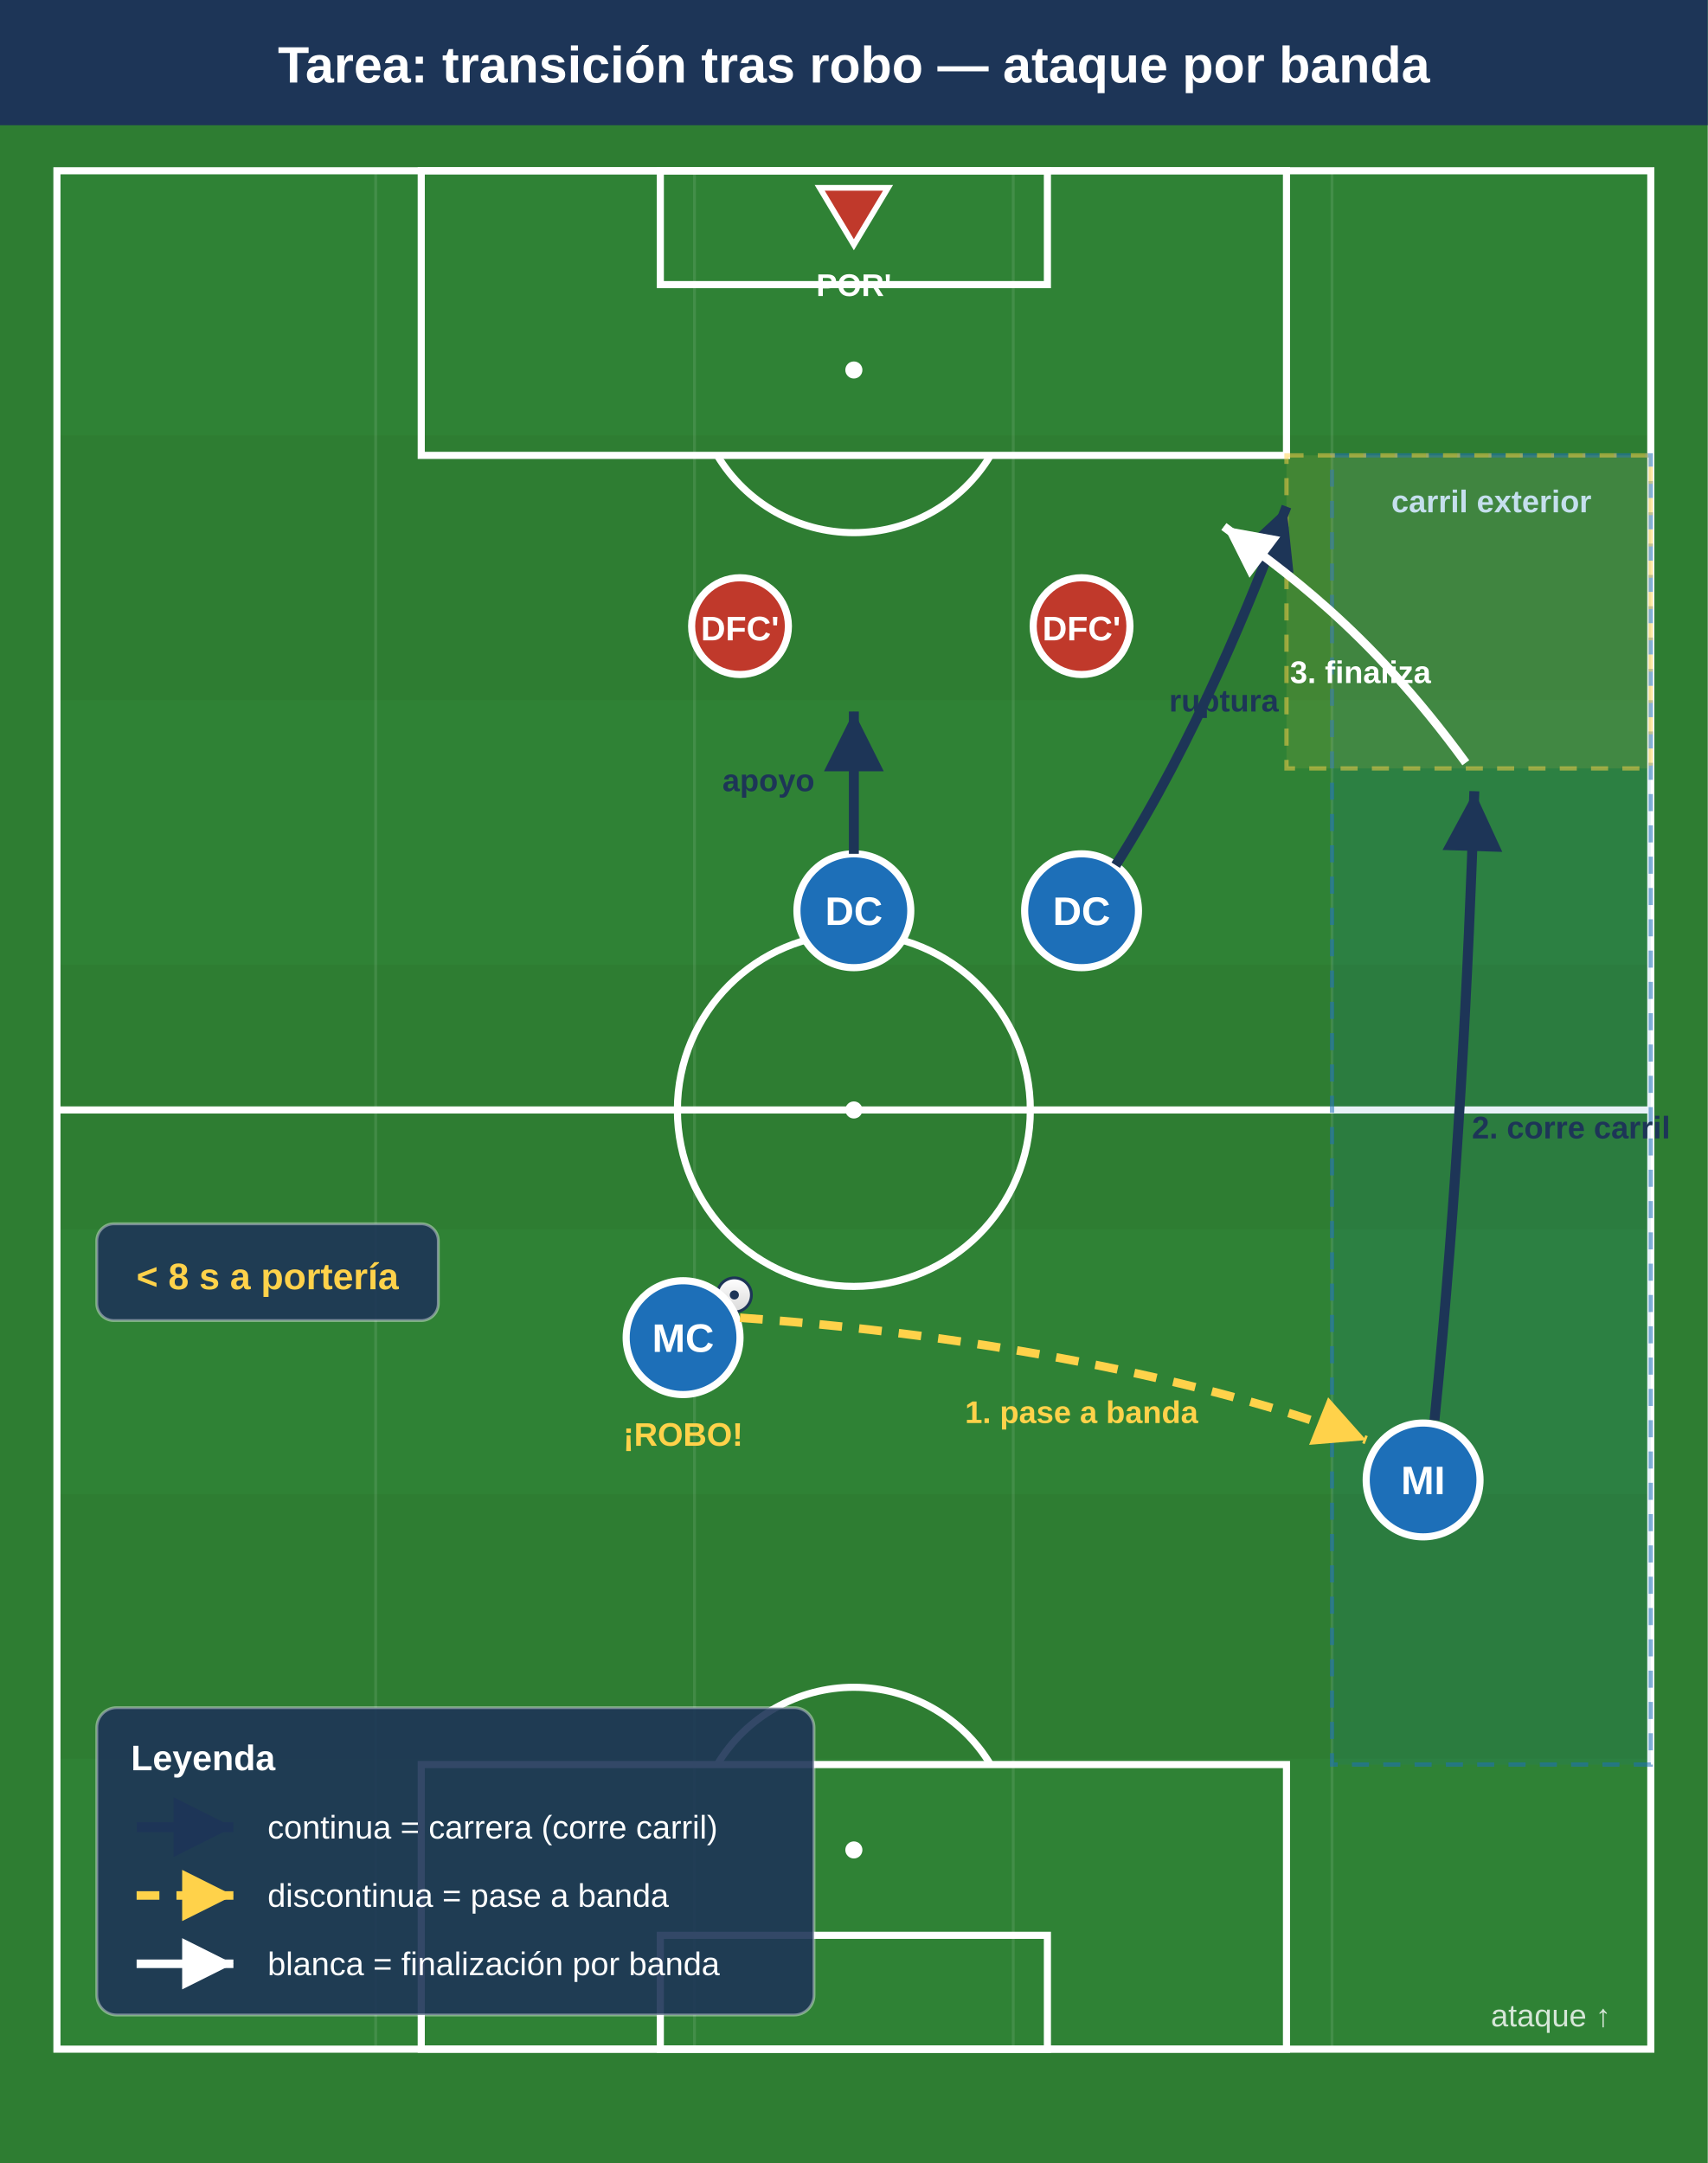
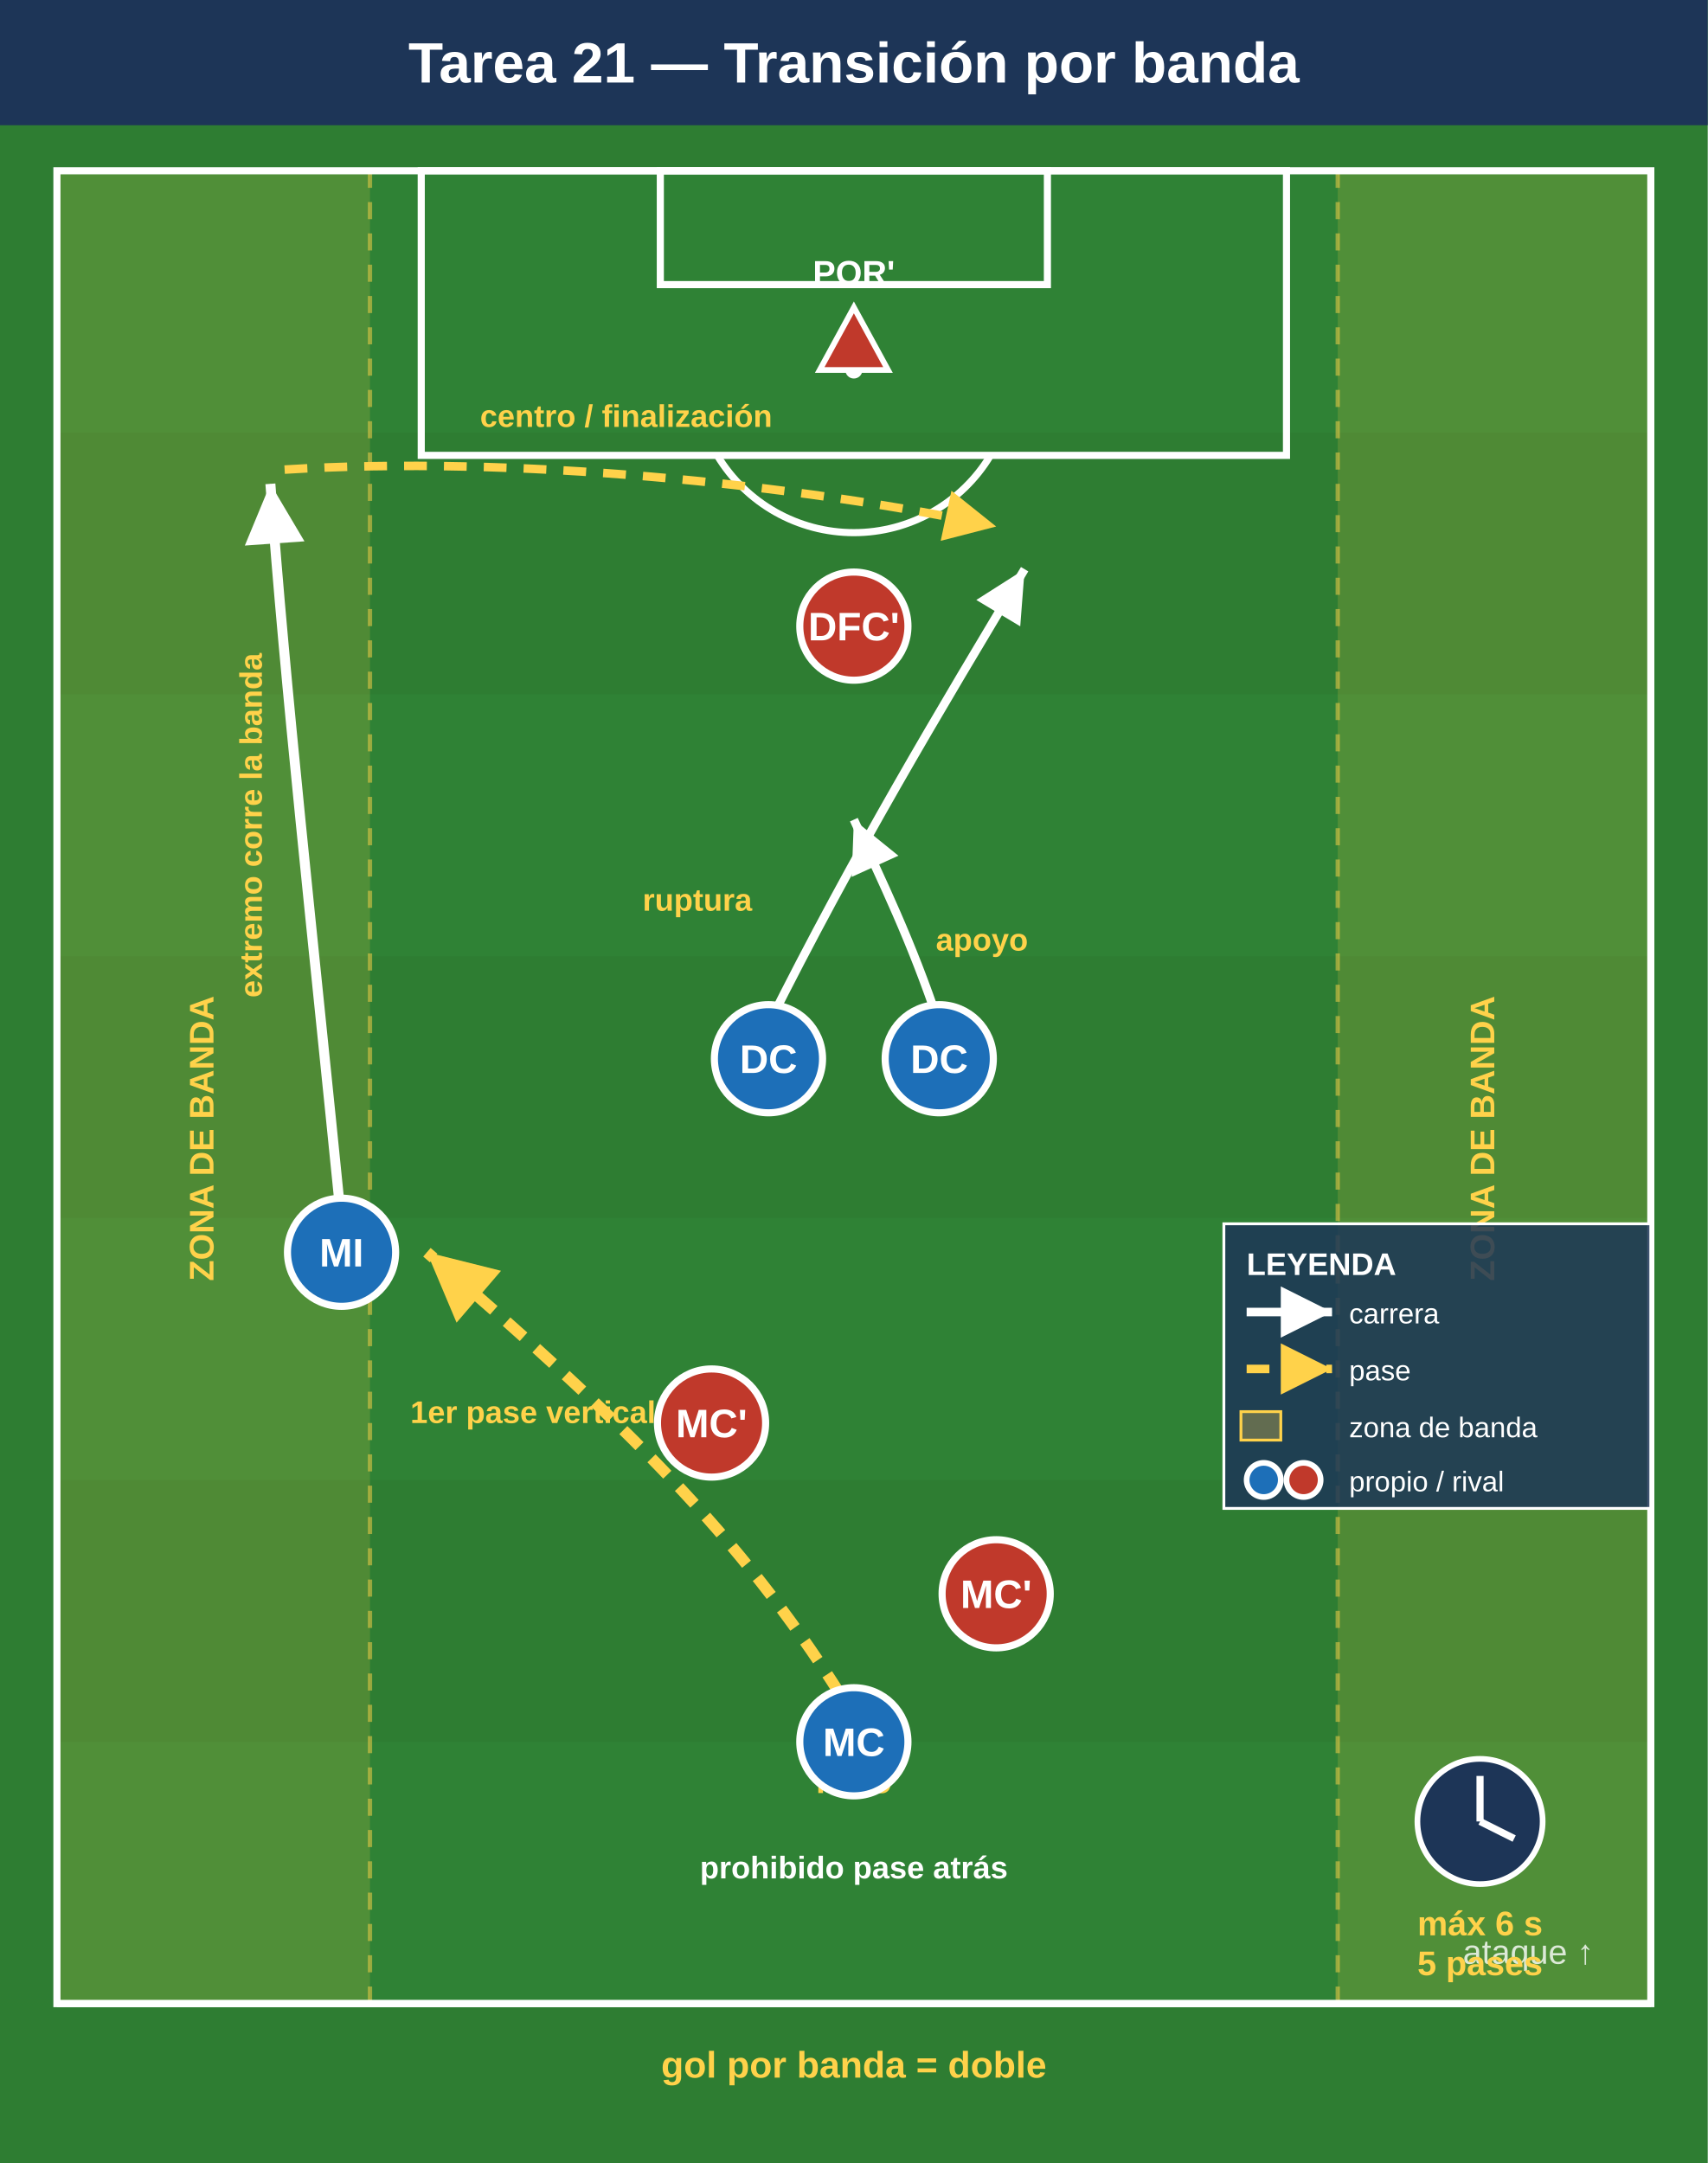
<svg xmlns="http://www.w3.org/2000/svg" viewBox="0 0 600 760" font-family="'Segoe UI', Arial, sans-serif">
  <defs>
    <marker id="arrowRun" markerWidth="9" markerHeight="9" refX="6" refY="3" orient="auto" markerUnits="strokeWidth">
-       <path d="M0,0 L6,3 L0,6 Z" fill="#1d3557" />
+       <path d="M0,0 L6,3 L0,6 Z" fill="#ffffff" />
    </marker>
    <marker id="arrowPass" markerWidth="9" markerHeight="9" refX="6" refY="3" orient="auto" markerUnits="strokeWidth">
      <path d="M0,0 L6,3 L0,6 Z" fill="#ffd24a" />
-     </marker>
-     <marker id="arrowShot" markerWidth="9" markerHeight="9" refX="6" refY="3" orient="auto" markerUnits="strokeWidth">
-       <path d="M0,0 L6,3 L0,6 Z" fill="#ffffff" />
    </marker>
    <linearGradient id="ball" x1="0" y1="0" x2="0" y2="1">
      <stop offset="0%" stop-color="#ffffff" />
      <stop offset="100%" stop-color="#d8d8d8" />
    </linearGradient>
  </defs>
  <rect x="0" y="0" width="600" height="760" fill="#2e7d32" />
  <g fill="#2f8235">
-     <rect x="20" y="60" width="560" height="93" />
-     <rect x="20" y="246" width="560" height="93" />
-     <rect x="20" y="432" width="560" height="93" />
-     <rect x="20" y="618" width="560" height="102" />
+     <rect x="20" y="60" width="560" height="92" />
+     <rect x="20" y="244" width="560" height="92" />
+     <rect x="20" y="428" width="560" height="92" />
+     <rect x="20" y="612" width="560" height="92" />
  </g>
-   <g stroke="#ffffff" stroke-opacity="0.10" stroke-width="1">
-     <line x1="132" y1="60" x2="132" y2="720" />
-     <line x1="244" y1="60" x2="244" y2="720" />
-     <line x1="356" y1="60" x2="356" y2="720" />
-     <line x1="468" y1="60" x2="468" y2="720" />
+   <g fill="#ffd24a" fill-opacity="0.16">
+     <rect x="20" y="60" width="110" height="644" />
+     <rect x="470" y="60" width="110" height="644" />
+   </g>
+   <g stroke="#ffd24a" stroke-opacity="0.5" stroke-width="1.5" stroke-dasharray="6 5">
+     <line x1="130" y1="60" x2="130" y2="704" />
+     <line x1="470" y1="60" x2="470" y2="704" />
  </g>
  <g fill="none" stroke="#ffffff" stroke-width="2.5">
-     <rect x="20" y="60" width="560" height="660" />
-     <line x1="20" y1="390" x2="580" y2="390" />
-     <circle cx="300" cy="390" r="62" />
+     <rect x="20" y="60" width="560" height="644" />
    <rect x="148" y="60" width="304" height="100" />
    <rect x="232" y="60" width="136" height="40" />
-     <rect x="148" y="620" width="304" height="100" />
-     <rect x="232" y="680" width="136" height="40" />
+     <line x1="20" y1="704" x2="580" y2="704" />
  </g>
-   <g fill="#ffffff">
-     <circle cx="300" cy="390" r="3" />
-     <circle cx="300" cy="130" r="3" />
-     <circle cx="300" cy="650" r="3" />
+   <circle cx="300" cy="130" r="3" fill="#ffffff" />
+   <path d="M252,160 A56,56 0 0 0 348,160" fill="none" stroke="#ffffff" stroke-width="2.5" />
+   <polygon points="300,108 312,130 288,130" fill="#c0392b" stroke="#ffffff" stroke-width="2" />
+   <text x="300" y="100" fill="#ffffff" font-size="12" font-weight="700" text-anchor="middle">POR'</text>
+   <rect x="0" y="0" width="600" height="44" fill="#1d3557" />
+   <text x="300" y="29" fill="#ffffff" font-size="20" font-weight="700" text-anchor="middle">Tarea 21 — Transición por banda</text>
+   <text x="560" y="690" fill="#ffffff" font-size="12" text-anchor="end" opacity="0.8">ataque ↑</text>
+   <text x="75" y="400" fill="#ffd24a" font-size="12" font-weight="700" text-anchor="middle" transform="rotate(-90 75 400)">ZONA DE BANDA</text>
+   <text x="525" y="400" fill="#ffd24a" font-size="12" font-weight="700" text-anchor="middle" transform="rotate(-90 525 400)">ZONA DE BANDA</text>
+   <circle cx="300" cy="600" r="7" fill="url(#ball)" stroke="#1d3557" stroke-width="1" />
+   <text x="300" y="630" fill="#ffd24a" font-size="12" font-weight="700" text-anchor="middle">robo</text>
+   <path d="M295,595 C260,540 220,500 150,440" fill="none" stroke="#ffd24a" stroke-width="4" stroke-dasharray="8 6" marker-end="url(#arrowPass)" />
+   <text x="205" y="500" fill="#ffd24a" font-size="11" font-weight="700" text-anchor="middle">1er pase vertical/banda</text>
+   <text x="300" y="660" fill="#ffffff" font-size="11" font-weight="700" text-anchor="middle">prohibido pase atrás</text>
+   <path d="M120,430 C110,330 100,240 95,170" fill="none" stroke="#ffffff" stroke-width="3.5" marker-end="url(#arrowRun)" />
+   <text x="92" y="290" fill="#ffd24a" font-size="11" font-weight="700" text-anchor="middle" transform="rotate(-90 92 290)">extremo corre la banda</text>
+   <path d="M330,360 C320,330 310,310 300,288" fill="none" stroke="#ffffff" stroke-width="3" marker-end="url(#arrowRun)" />
+   <path d="M270,360 C300,300 330,250 360,200" fill="none" stroke="#ffffff" stroke-width="3" marker-end="url(#arrowRun)" />
+   <text x="345" y="334" fill="#ffd24a" font-size="11" font-weight="700" text-anchor="middle">apoyo</text>
+   <text x="245" y="320" fill="#ffd24a" font-size="11" font-weight="700" text-anchor="middle">ruptura</text>
+   <path d="M100,165 C180,160 280,170 350,185" fill="none" stroke="#ffd24a" stroke-width="3" stroke-dasharray="8 6" marker-end="url(#arrowPass)" />
+   <text x="220" y="150" fill="#ffd24a" font-size="11" font-weight="700" text-anchor="middle">centro / finalización</text>
+   <g font-size="14" font-weight="700" text-anchor="middle">
+     <circle cx="350" cy="560" r="19" fill="#c0392b" stroke="#ffffff" stroke-width="2.5" />
+     <text x="350" y="565" fill="#fff">MC'</text>
+     <circle cx="250" cy="500" r="19" fill="#c0392b" stroke="#ffffff" stroke-width="2.5" />
+     <text x="250" y="505" fill="#fff">MC'</text>
+     <circle cx="300" cy="220" r="19" fill="#c0392b" stroke="#ffffff" stroke-width="2.5" />
+     <text x="300" y="225" fill="#fff">DFC'</text>
  </g>
-   <path d="M252,160 A56,56 0 0 0 348,160" fill="none" stroke="#ffffff" stroke-width="2.5" />
-   <path d="M252,620 A56,56 0 0 1 348,620" fill="none" stroke="#ffffff" stroke-width="2.5" />
-   <rect x="468" y="160" width="112" height="460" fill="#1d6fb8" fill-opacity="0.10" stroke="#1d6fb8" stroke-opacity="0.55" stroke-width="1.5" stroke-dasharray="6 5" />
-   <text x="524" y="180" fill="#bfe0ff" font-size="11" font-weight="700" text-anchor="middle">carril exterior</text>
-   <rect x="452" y="160" width="128" height="110" fill="#ffd24a" fill-opacity="0.10" stroke="#ffd24a" stroke-opacity="0.5" stroke-width="1.5" stroke-dasharray="6 5" />
-   <rect x="0" y="0" width="600" height="44" fill="#1d3557" />
-   <text x="300" y="29" fill="#ffffff" font-size="18" font-weight="700" text-anchor="middle">Tarea: transición tras robo — ataque por banda</text>
-   <circle cx="240" cy="470" r="16" fill="none" stroke="#ffd24a" stroke-width="2.5" stroke-dasharray="4 3" />
-   <text x="240" y="508" fill="#ffd24a" font-size="11.5" font-weight="700" text-anchor="middle">¡ROBO!</text>
+   <g font-size="14" font-weight="700" text-anchor="middle">
+     <circle cx="300" cy="612" r="19" fill="#1d6fb8" stroke="#ffffff" stroke-width="2.5" />
+     <text x="300" y="617" fill="#fff">MC</text>
+     <circle cx="120" cy="440" r="19" fill="#1d6fb8" stroke="#ffffff" stroke-width="2.5" />
+     <text x="120" y="445" fill="#fff">MI</text>
+     <circle cx="330" cy="372" r="19" fill="#1d6fb8" stroke="#ffffff" stroke-width="2.5" />
+     <text x="330" y="377" fill="#fff">DC</text>
+     <circle cx="270" cy="372" r="19" fill="#1d6fb8" stroke="#ffffff" stroke-width="2.5" />
+     <text x="270" y="377" fill="#fff">DC</text>
+   </g>
  <g>
-     <rect x="34" y="430" width="120" height="34" rx="6" fill="#1d3557" fill-opacity="0.9" stroke="#ffffff" stroke-opacity="0.4" />
-     <text x="94" y="453" fill="#ffd24a" font-size="13" font-weight="700" text-anchor="middle">&lt; 8 s a portería</text>
+     <circle cx="520" cy="640" r="22" fill="#1d3557" stroke="#ffffff" stroke-width="2" />
+     <line x1="520" y1="640" x2="520" y2="624" stroke="#ffffff" stroke-width="2.5" />
+     <line x1="520" y1="640" x2="532" y2="646" stroke="#ffffff" stroke-width="2.5" />
+     <text x="520" y="680" fill="#ffd24a" font-size="12" font-weight="700" text-anchor="middle">máx 6 s</text>
+     <text x="520" y="694" fill="#ffd24a" font-size="12" font-weight="700" text-anchor="middle">5 pases</text>
  </g>
-   <circle cx="258" cy="455" r="6" fill="url(#ball)" stroke="#1d3557" stroke-width="1" />
-   <circle cx="258" cy="455" r="1.6" fill="#1d3557" />
-   <g font-size="14" font-weight="700" text-anchor="middle">
-     <circle cx="240" cy="470" r="20" fill="#1d6fb8" stroke="#ffffff" stroke-width="2.5" />
-     <text x="240" y="475" fill="#fff">MC</text>
-     <circle cx="500" cy="520" r="20" fill="#1d6fb8" stroke="#ffffff" stroke-width="2.5" />
-     <text x="500" y="525" fill="#fff">MI</text>
-     <circle cx="300" cy="320" r="20" fill="#1d6fb8" stroke="#ffffff" stroke-width="2.5" />
-     <text x="300" y="325" fill="#fff">DC</text>
-     <circle cx="380" cy="320" r="20" fill="#1d6fb8" stroke="#ffffff" stroke-width="2.5" />
-     <text x="380" y="325" fill="#fff">DC</text>
+   <text x="300" y="730" fill="#ffd24a" font-size="13" font-weight="700" text-anchor="middle">gol por banda = doble</text>
+   <g>
+     <rect x="430" y="430" width="150" height="100" fill="#1d3557" fill-opacity="0.85" stroke="#ffffff" stroke-width="1" />
+     <text x="438" y="448" fill="#ffffff" font-size="11" font-weight="700">LEYENDA</text>
+     <line x1="438" y1="461" x2="468" y2="461" stroke="#ffffff" stroke-width="3" marker-end="url(#arrowRun)" />
+     <text x="474" y="465" fill="#ffffff" font-size="10">carrera</text>
+     <line x1="438" y1="481" x2="468" y2="481" stroke="#ffd24a" stroke-width="3" stroke-dasharray="8 6" marker-end="url(#arrowPass)" />
+     <text x="474" y="485" fill="#ffffff" font-size="10">pase</text>
+     <rect x="436" y="496" width="14" height="10" fill="#ffd24a" fill-opacity="0.3" stroke="#ffd24a" />
+     <text x="474" y="505" fill="#ffffff" font-size="10">zona de banda</text>
+     <circle cx="444" cy="520" r="6" fill="#1d6fb8" stroke="#ffffff" stroke-width="2" />
+     <text x="474" y="524" fill="#ffffff" font-size="10">propio / rival</text>
+     <circle cx="458" cy="520" r="6" fill="#c0392b" stroke="#ffffff" stroke-width="2" />
  </g>
-   <g font-size="12" font-weight="700" text-anchor="middle">
-     <circle cx="380" cy="220" r="17" fill="#c0392b" stroke="#ffffff" stroke-width="2.5" />
-     <text x="380" y="225" fill="#ffffff">DFC'</text>
-     <circle cx="260" cy="220" r="17" fill="#c0392b" stroke="#ffffff" stroke-width="2.5" />
-     <text x="260" y="225" fill="#ffffff">DFC'</text>
-     <polygon points="300,86 312,66 288,66" fill="#c0392b" stroke="#ffffff" stroke-width="2" />
-     <text x="300" y="104" fill="#ffffff" font-size="11">POR'</text>
-   </g>
-   <path d="M260,463 C360,470 440,490 480,506" fill="none" stroke="#ffd24a" stroke-width="3" stroke-dasharray="8 6" marker-end="url(#arrowPass)" />
-   <text x="380" y="500" fill="#ffd24a" font-size="11" font-weight="700" text-anchor="middle">1. pase a banda</text>
-   <path d="M504,499 C512,420 516,340 518,278" fill="none" stroke="#1d3557" stroke-width="3.5" marker-end="url(#arrowRun)" />
-   <text x="552" y="400" fill="#1d3557" font-size="11" font-weight="700" text-anchor="middle">2. corre carril</text>
-   <path d="M300,300 L300,250" fill="none" stroke="#1d3557" stroke-width="3.5" marker-end="url(#arrowRun)" />
-   <text x="270" y="278" fill="#1d3557" font-size="11" font-weight="700" text-anchor="middle">apoyo</text>
-   <path d="M392,304 C420,260 440,210 452,178" fill="none" stroke="#1d3557" stroke-width="3.5" marker-end="url(#arrowRun)" />
-   <text x="430" y="250" fill="#1d3557" font-size="11" font-weight="700" text-anchor="middle">ruptura</text>
-   <path d="M515,268 C480,220 450,200 430,185" fill="none" stroke="#ffffff" stroke-width="3" marker-end="url(#arrowShot)" />
-   <text x="478" y="240" fill="#ffffff" font-size="11" font-weight="700" text-anchor="middle">3. finaliza</text>
-   <g>
-     <rect x="34" y="600" width="252" height="108" rx="7" fill="#1d3557" fill-opacity="0.9" stroke="#ffffff" stroke-opacity="0.4" />
-     <text x="46" y="622" fill="#ffffff" font-size="12.5" font-weight="700">Leyenda</text>
-     <line x1="48" y1="642" x2="82" y2="642" stroke="#1d3557" stroke-width="3.5" marker-end="url(#arrowRun)" />
-     <text x="94" y="646" fill="#ffffff" font-size="11.5">continua = carrera (corre carril)</text>
-     <line x1="48" y1="666" x2="82" y2="666" stroke="#ffd24a" stroke-width="3" stroke-dasharray="8 6" marker-end="url(#arrowPass)" />
-     <text x="94" y="670" fill="#ffffff" font-size="11.5">discontinua = pase a banda</text>
-     <line x1="48" y1="690" x2="82" y2="690" stroke="#ffffff" stroke-width="3" marker-end="url(#arrowShot)" />
-     <text x="94" y="694" fill="#ffffff" font-size="11.5">blanca = finalización por banda</text>
-   </g>
-   <text x="566" y="712" fill="#ffffff" font-size="11" text-anchor="end" opacity="0.8">ataque ↑</text>
</svg>
